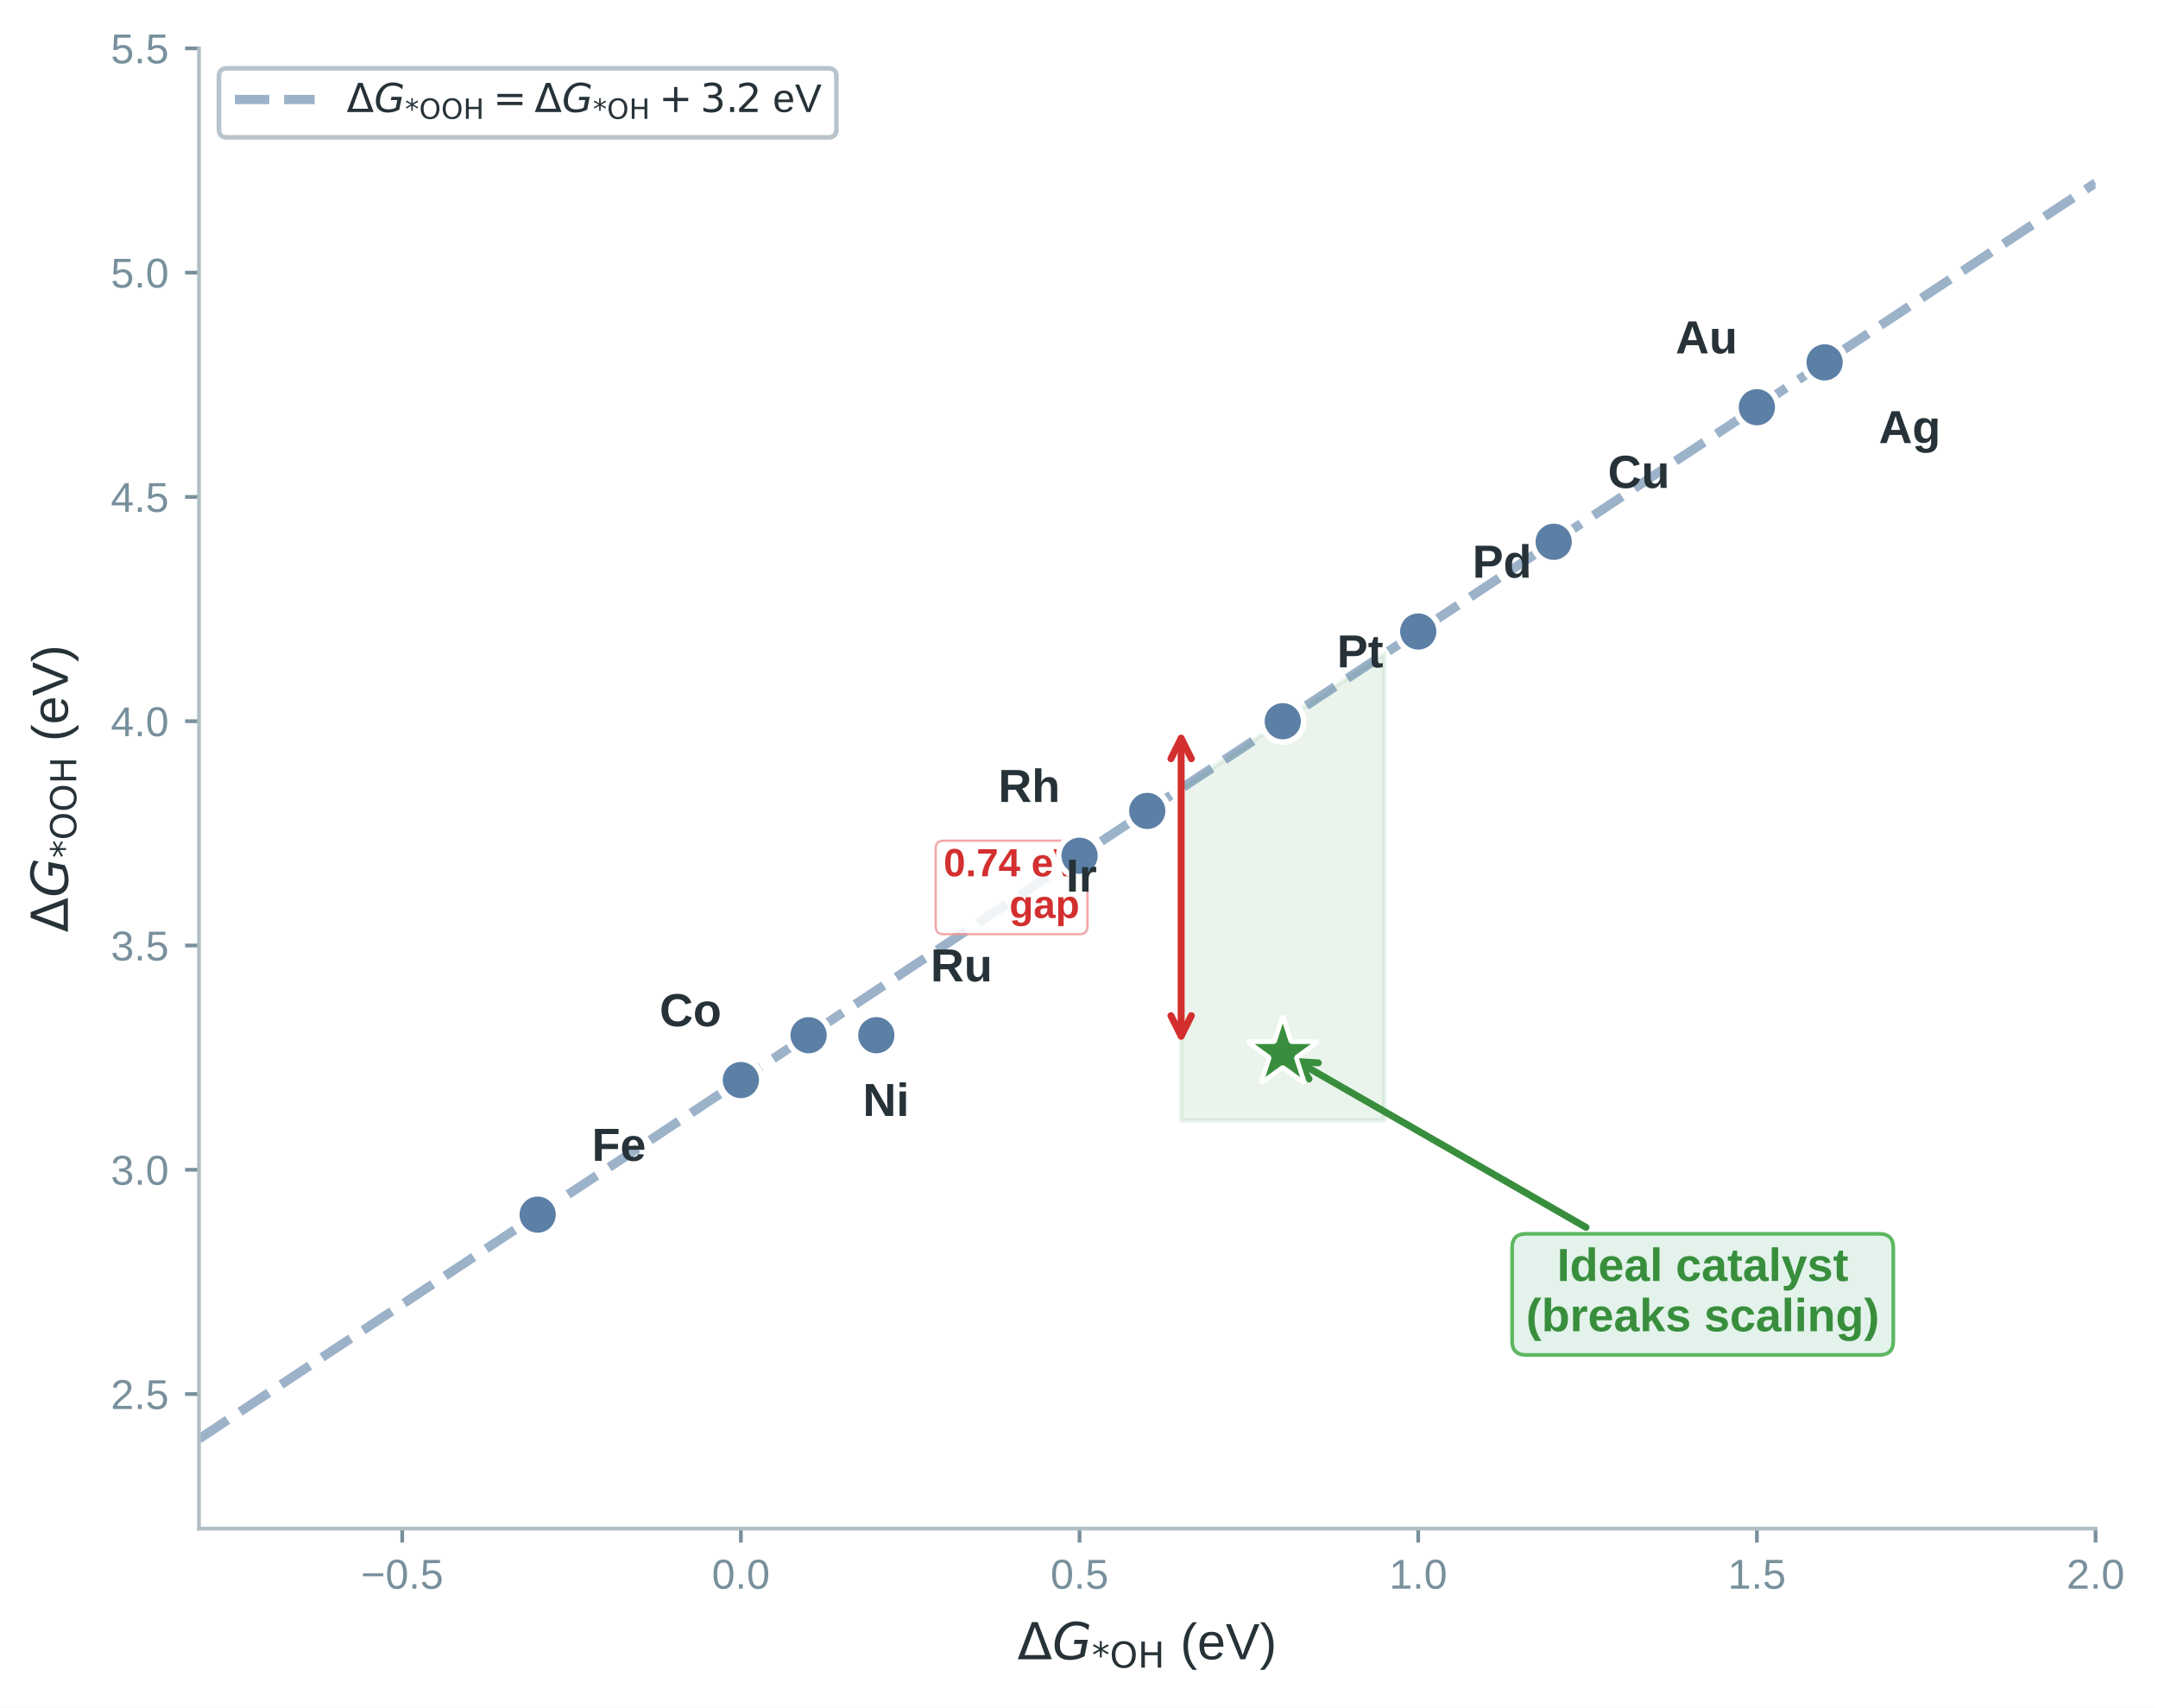
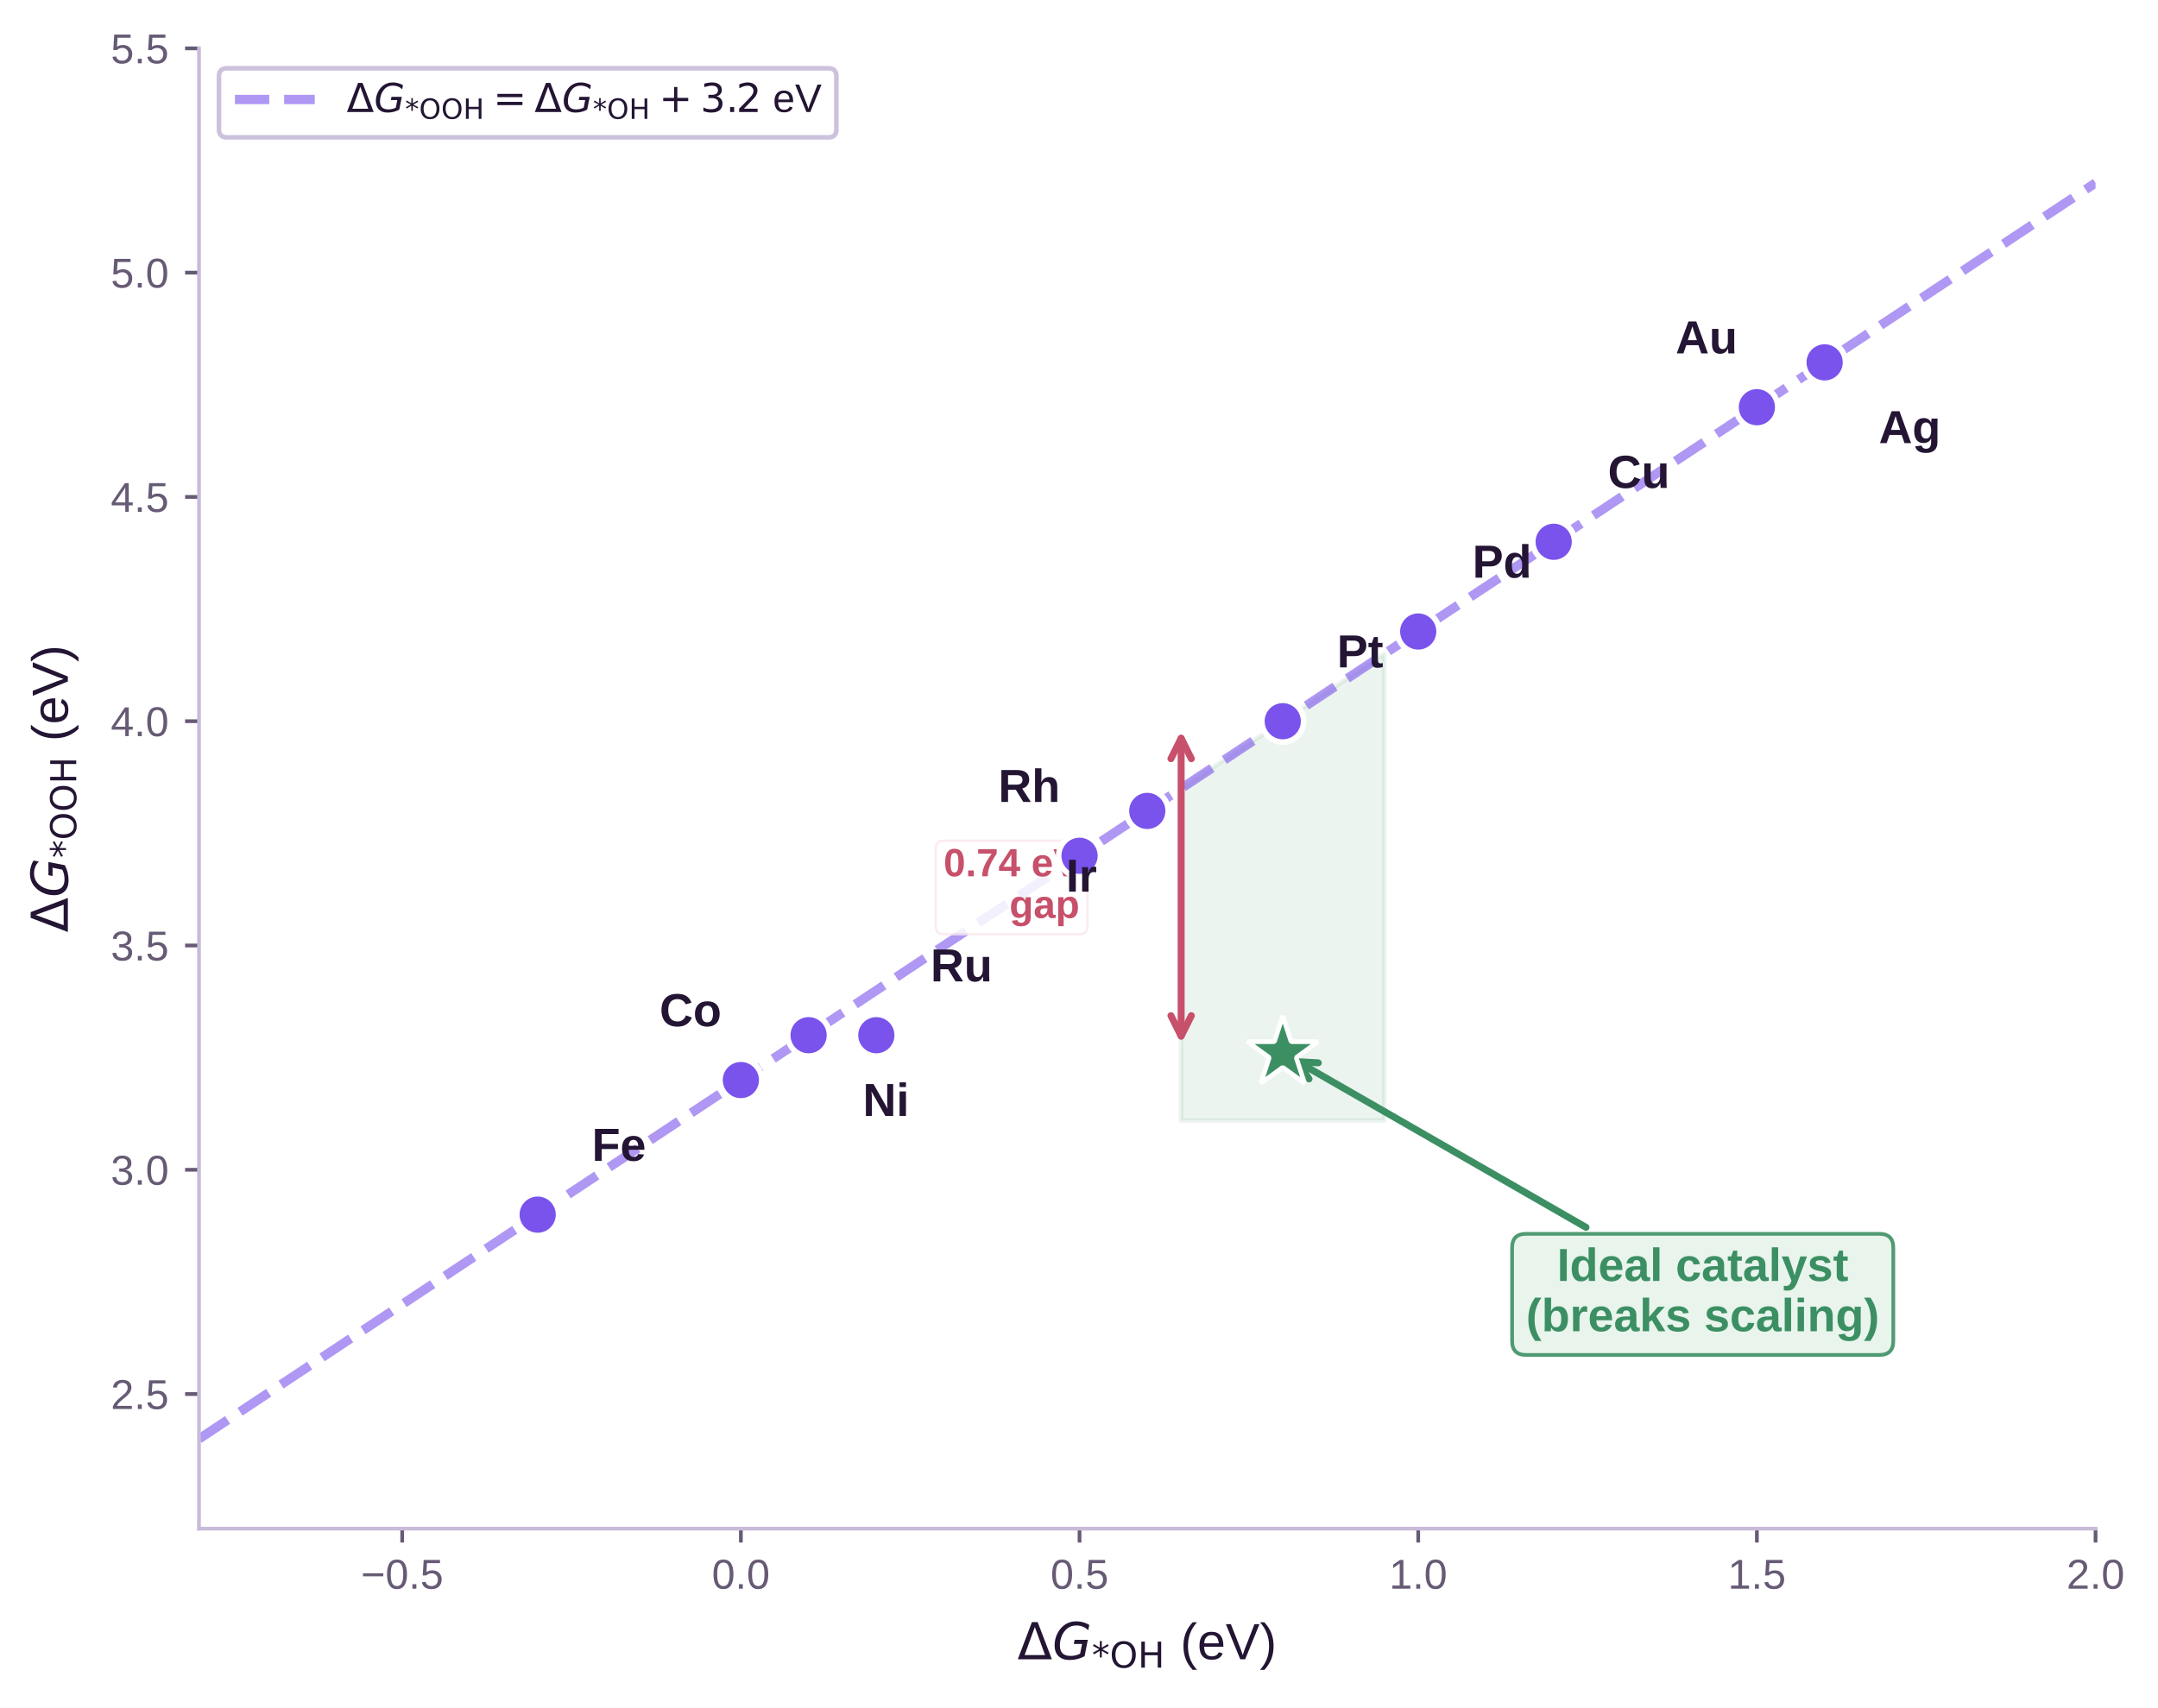
<svg xmlns="http://www.w3.org/2000/svg" xmlns:xlink="http://www.w3.org/1999/xlink" width="464.998pt" height="368.037pt" viewBox="0 0 464.998 368.037" version="1.1">
  <defs>
    <style type="text/css">*{stroke-linejoin: round; stroke-linecap: butt}</style>
  </defs>
  <g id="figure_1">
    <g id="patch_1">
      <path d="M 0 368.037  L 464.998 368.037  L 464.998 0  L 0 0  z " style="fill: #ffffff" />
    </g>
    <g id="axes_1">
      <g id="patch_2">
        <path d="M 42.88 329.436  L 451.543 329.436  L 451.543 10.421  L 42.88 10.421  L 42.88 329.436  z " style="fill: none" />
      </g>
      <g id="FillBetweenPolyCollection_1">
        <defs>
-           <path id="mb919f2fc35" d="M 254.509 -198.108  L 254.509 -126.572  L 298.295 -126.572  L 298.295 -227.11  L 298.295 -227.11  L 254.509 -198.108  z " style="stroke: #388e3c; stroke-opacity: 0.1" />
+           <path id="m69981a70df" d="M 254.509 -198.108  L 254.509 -126.572  L 298.295 -126.572  L 298.295 -227.11  L 298.295 -227.11  L 254.509 -198.108  z " style="stroke: #3c8f63; stroke-opacity: 0.1" />
        </defs>
-         <g clip-path="url(#p3dfe0633a1)">
-           <use xlink:href="#mb919f2fc35" x="0" y="368.037" style="fill: #388e3c; fill-opacity: 0.1; stroke: #388e3c; stroke-opacity: 0.1" />
+         <g clip-path="url(#pb37dd159f0)">
+           <use xlink:href="#m69981a70df" x="0" y="368.037" style="fill: #3c8f63; fill-opacity: 0.1; stroke: #3c8f63; stroke-opacity: 0.1" />
        </g>
      </g>
      <g id="matplotlib.axis_1">
        <g id="xtick_1">
          <g id="line2d_1">
            <defs>
-               <path id="mac51dccd8e" d="M 0 0  L 0 3  " style="stroke: #78909c; stroke-width: 0.8" />
+               <path id="me648499cf6" d="M 0 0  L 0 3  " style="stroke: #665a75; stroke-width: 0.8" />
            </defs>
            <g>
-               <use xlink:href="#mac51dccd8e" x="86.665" y="329.436" style="fill: #78909c; stroke: #78909c; stroke-width: 0.8" />
+               <use xlink:href="#me648499cf6" x="86.665" y="329.436" style="fill: #665a75; stroke: #665a75; stroke-width: 0.8" />
            </g>
          </g>
          <g id="text_1">
-             <text style="font-size: 9px; font-family: 'Arial'; text-anchor: middle; fill: #78909c" x="86.665" y="342.378" transform="rotate(-0 86.66537 342.378)">−0.5</text>
+             <text style="font-size: 9px; font-family: 'Arial'; text-anchor: middle; fill: #665a75" x="86.665" y="342.378" transform="rotate(-0 86.66537 342.378)">−0.5</text>
          </g>
        </g>
        <g id="xtick_2">
          <g id="line2d_2">
            <g>
-               <use xlink:href="#mac51dccd8e" x="159.641" y="329.436" style="fill: #78909c; stroke: #78909c; stroke-width: 0.8" />
+               <use xlink:href="#me648499cf6" x="159.641" y="329.436" style="fill: #665a75; stroke: #665a75; stroke-width: 0.8" />
            </g>
          </g>
          <g id="text_2">
-             <text style="font-size: 9px; font-family: 'Arial'; text-anchor: middle; fill: #78909c" x="159.641" y="342.378" transform="rotate(-0 159.641 342.378)">0.0</text>
+             <text style="font-size: 9px; font-family: 'Arial'; text-anchor: middle; fill: #665a75" x="159.641" y="342.378" transform="rotate(-0 159.641 342.378)">0.0</text>
          </g>
        </g>
        <g id="xtick_3">
          <g id="line2d_3">
            <g>
-               <use xlink:href="#mac51dccd8e" x="232.617" y="329.436" style="fill: #78909c; stroke: #78909c; stroke-width: 0.8" />
+               <use xlink:href="#me648499cf6" x="232.617" y="329.436" style="fill: #665a75; stroke: #665a75; stroke-width: 0.8" />
            </g>
          </g>
          <g id="text_3">
-             <text style="font-size: 9px; font-family: 'Arial'; text-anchor: middle; fill: #78909c" x="232.617" y="342.378" transform="rotate(-0 232.6166 342.378)">0.5</text>
+             <text style="font-size: 9px; font-family: 'Arial'; text-anchor: middle; fill: #665a75" x="232.617" y="342.378" transform="rotate(-0 232.6166 342.378)">0.5</text>
          </g>
        </g>
        <g id="xtick_4">
          <g id="line2d_4">
            <g>
-               <use xlink:href="#mac51dccd8e" x="305.592" y="329.436" style="fill: #78909c; stroke: #78909c; stroke-width: 0.8" />
+               <use xlink:href="#me648499cf6" x="305.592" y="329.436" style="fill: #665a75; stroke: #665a75; stroke-width: 0.8" />
            </g>
          </g>
          <g id="text_4">
-             <text style="font-size: 9px; font-family: 'Arial'; text-anchor: middle; fill: #78909c" x="305.592" y="342.378" transform="rotate(-0 305.5922 342.378)">1.0</text>
+             <text style="font-size: 9px; font-family: 'Arial'; text-anchor: middle; fill: #665a75" x="305.592" y="342.378" transform="rotate(-0 305.5922 342.378)">1.0</text>
          </g>
        </g>
        <g id="xtick_5">
          <g id="line2d_5">
            <g>
-               <use xlink:href="#mac51dccd8e" x="378.568" y="329.436" style="fill: #78909c; stroke: #78909c; stroke-width: 0.8" />
+               <use xlink:href="#me648499cf6" x="378.568" y="329.436" style="fill: #665a75; stroke: #665a75; stroke-width: 0.8" />
            </g>
          </g>
          <g id="text_5">
-             <text style="font-size: 9px; font-family: 'Arial'; text-anchor: middle; fill: #78909c" x="378.568" y="342.378" transform="rotate(-0 378.5678 342.378)">1.5</text>
+             <text style="font-size: 9px; font-family: 'Arial'; text-anchor: middle; fill: #665a75" x="378.568" y="342.378" transform="rotate(-0 378.5678 342.378)">1.5</text>
          </g>
        </g>
        <g id="xtick_6">
          <g id="line2d_6">
            <g>
-               <use xlink:href="#mac51dccd8e" x="451.543" y="329.436" style="fill: #78909c; stroke: #78909c; stroke-width: 0.8" />
+               <use xlink:href="#me648499cf6" x="451.543" y="329.436" style="fill: #665a75; stroke: #665a75; stroke-width: 0.8" />
            </g>
          </g>
          <g id="text_6">
-             <text style="font-size: 9px; font-family: 'Arial'; text-anchor: middle; fill: #78909c" x="451.543" y="342.378" transform="rotate(-0 451.5434 342.378)">2.0</text>
+             <text style="font-size: 9px; font-family: 'Arial'; text-anchor: middle; fill: #665a75" x="451.543" y="342.378" transform="rotate(-0 451.5434 342.378)">2.0</text>
          </g>
        </g>
        <g id="text_7">
-           <g style="fill: #263238" transform="translate(219.2167 358.4168)">
+           <g style="fill: #231533" transform="translate(219.2167 358.4168)">
            <text>
-               <tspan x="0" y="-0.828" style="font-size: 11px; font-family: 'DejaVu Sans'; fill: #263238">Δ</tspan>
-               <tspan x="7.525" y="-0.828" style="font-style: oblique; font-size: 11px; font-family: 'DejaVu Sans'; fill: #263238">G</tspan>
-               <tspan x="16.049" y="0.977" style="font-size: 7.7px; font-family: 'DejaVu Sans'; fill: #263238">*</tspan>
-               <tspan x="19.899" y="0.977" style="font-size: 7.7px; font-family: 'DejaVu Sans'; fill: #263238">O</tspan>
-               <tspan x="25.96" y="0.977" style="font-size: 7.7px; font-family: 'DejaVu Sans'; fill: #263238">H</tspan>
-               <tspan x="32.05" y="-0.828" style="font-size: 11px; font-family: 'Arial'; fill: #263238"> </tspan>
-               <tspan x="35.107" y="-0.828" style="font-size: 11px; font-family: 'Arial'; fill: #263238">(</tspan>
-               <tspan x="38.77" y="-0.828" style="font-size: 11px; font-family: 'Arial'; fill: #263238">e</tspan>
-               <tspan x="44.887" y="-0.828" style="font-size: 11px; font-family: 'Arial'; fill: #263238">V</tspan>
-               <tspan x="52.224" y="-0.828" style="font-size: 11px; font-family: 'Arial'; fill: #263238">)</tspan>
+               <tspan x="0" y="-0.828" style="font-size: 11px; font-family: 'DejaVu Sans'; fill: #231533">Δ</tspan>
+               <tspan x="7.525" y="-0.828" style="font-style: oblique; font-size: 11px; font-family: 'DejaVu Sans'; fill: #231533">G</tspan>
+               <tspan x="16.049" y="0.977" style="font-size: 7.7px; font-family: 'DejaVu Sans'; fill: #231533">*</tspan>
+               <tspan x="19.899" y="0.977" style="font-size: 7.7px; font-family: 'DejaVu Sans'; fill: #231533">O</tspan>
+               <tspan x="25.96" y="0.977" style="font-size: 7.7px; font-family: 'DejaVu Sans'; fill: #231533">H</tspan>
+               <tspan x="32.05" y="-0.828" style="font-size: 11px; font-family: 'Arial'; fill: #231533"> </tspan>
+               <tspan x="35.107" y="-0.828" style="font-size: 11px; font-family: 'Arial'; fill: #231533">(</tspan>
+               <tspan x="38.77" y="-0.828" style="font-size: 11px; font-family: 'Arial'; fill: #231533">e</tspan>
+               <tspan x="44.887" y="-0.828" style="font-size: 11px; font-family: 'Arial'; fill: #231533">V</tspan>
+               <tspan x="52.224" y="-0.828" style="font-size: 11px; font-family: 'Arial'; fill: #231533">)</tspan>
            </text>
          </g>
        </g>
      </g>
      <g id="matplotlib.axis_2">
        <g id="ytick_1">
          <g id="line2d_7">
            <defs>
-               <path id="me63065ae9e" d="M 0 0  L -3 0  " style="stroke: #78909c; stroke-width: 0.8" />
+               <path id="m81bc01e80c" d="M 0 0  L -3 0  " style="stroke: #665a75; stroke-width: 0.8" />
            </defs>
            <g>
-               <use xlink:href="#me63065ae9e" x="42.88" y="300.435" style="fill: #78909c; stroke: #78909c; stroke-width: 0.8" />
+               <use xlink:href="#m81bc01e80c" x="42.88" y="300.435" style="fill: #665a75; stroke: #665a75; stroke-width: 0.8" />
            </g>
          </g>
          <g id="text_8">
-             <text style="font-size: 9px; font-family: 'Arial'; text-anchor: end; fill: #78909c" x="36.38" y="303.656" transform="rotate(-0 36.38 303.6557)">2.5</text>
+             <text style="font-size: 9px; font-family: 'Arial'; text-anchor: end; fill: #665a75" x="36.38" y="303.656" transform="rotate(-0 36.38 303.6557)">2.5</text>
          </g>
        </g>
        <g id="ytick_2">
          <g id="line2d_8">
            <g>
-               <use xlink:href="#me63065ae9e" x="42.88" y="252.099" style="fill: #78909c; stroke: #78909c; stroke-width: 0.8" />
+               <use xlink:href="#m81bc01e80c" x="42.88" y="252.099" style="fill: #665a75; stroke: #665a75; stroke-width: 0.8" />
            </g>
          </g>
          <g id="text_9">
-             <text style="font-size: 9px; font-family: 'Arial'; text-anchor: end; fill: #78909c" x="36.38" y="255.32" transform="rotate(-0 36.38 255.3201)">3.0</text>
+             <text style="font-size: 9px; font-family: 'Arial'; text-anchor: end; fill: #665a75" x="36.38" y="255.32" transform="rotate(-0 36.38 255.3201)">3.0</text>
          </g>
        </g>
        <g id="ytick_3">
          <g id="line2d_9">
            <g>
-               <use xlink:href="#me63065ae9e" x="42.88" y="203.763" style="fill: #78909c; stroke: #78909c; stroke-width: 0.8" />
+               <use xlink:href="#m81bc01e80c" x="42.88" y="203.763" style="fill: #665a75; stroke: #665a75; stroke-width: 0.8" />
            </g>
          </g>
          <g id="text_10">
-             <text style="font-size: 9px; font-family: 'Arial'; text-anchor: end; fill: #78909c" x="36.38" y="206.984" transform="rotate(-0 36.38 206.9845)">3.5</text>
+             <text style="font-size: 9px; font-family: 'Arial'; text-anchor: end; fill: #665a75" x="36.38" y="206.984" transform="rotate(-0 36.38 206.9845)">3.5</text>
          </g>
        </g>
        <g id="ytick_4">
          <g id="line2d_10">
            <g>
-               <use xlink:href="#me63065ae9e" x="42.88" y="155.428" style="fill: #78909c; stroke: #78909c; stroke-width: 0.8" />
+               <use xlink:href="#m81bc01e80c" x="42.88" y="155.428" style="fill: #665a75; stroke: #665a75; stroke-width: 0.8" />
            </g>
          </g>
          <g id="text_11">
-             <text style="font-size: 9px; font-family: 'Arial'; text-anchor: end; fill: #78909c" x="36.38" y="158.649" transform="rotate(-0 36.38 158.6488)">4.0</text>
+             <text style="font-size: 9px; font-family: 'Arial'; text-anchor: end; fill: #665a75" x="36.38" y="158.649" transform="rotate(-0 36.38 158.6488)">4.0</text>
          </g>
        </g>
        <g id="ytick_5">
          <g id="line2d_11">
            <g>
-               <use xlink:href="#me63065ae9e" x="42.88" y="107.092" style="fill: #78909c; stroke: #78909c; stroke-width: 0.8" />
+               <use xlink:href="#m81bc01e80c" x="42.88" y="107.092" style="fill: #665a75; stroke: #665a75; stroke-width: 0.8" />
            </g>
          </g>
          <g id="text_12">
-             <text style="font-size: 9px; font-family: 'Arial'; text-anchor: end; fill: #78909c" x="36.38" y="110.313" transform="rotate(-0 36.38 110.3132)">4.5</text>
+             <text style="font-size: 9px; font-family: 'Arial'; text-anchor: end; fill: #665a75" x="36.38" y="110.313" transform="rotate(-0 36.38 110.3132)">4.5</text>
          </g>
        </g>
        <g id="ytick_6">
          <g id="line2d_12">
            <g>
-               <use xlink:href="#me63065ae9e" x="42.88" y="58.757" style="fill: #78909c; stroke: #78909c; stroke-width: 0.8" />
+               <use xlink:href="#m81bc01e80c" x="42.88" y="58.757" style="fill: #665a75; stroke: #665a75; stroke-width: 0.8" />
            </g>
          </g>
          <g id="text_13">
-             <text style="font-size: 9px; font-family: 'Arial'; text-anchor: end; fill: #78909c" x="36.38" y="61.978" transform="rotate(-0 36.38 61.97764)">5.0</text>
+             <text style="font-size: 9px; font-family: 'Arial'; text-anchor: end; fill: #665a75" x="36.38" y="61.978" transform="rotate(-0 36.38 61.97764)">5.0</text>
          </g>
        </g>
        <g id="ytick_7">
          <g id="line2d_13">
            <g>
-               <use xlink:href="#me63065ae9e" x="42.88" y="10.421" style="fill: #78909c; stroke: #78909c; stroke-width: 0.8" />
+               <use xlink:href="#m81bc01e80c" x="42.88" y="10.421" style="fill: #665a75; stroke: #665a75; stroke-width: 0.8" />
            </g>
          </g>
          <g id="text_14">
-             <text style="font-size: 9px; font-family: 'Arial'; text-anchor: end; fill: #78909c" x="36.38" y="13.642" transform="rotate(-0 36.38 13.64203)">5.5</text>
+             <text style="font-size: 9px; font-family: 'Arial'; text-anchor: end; fill: #665a75" x="36.38" y="13.642" transform="rotate(-0 36.38 13.64203)">5.5</text>
          </g>
        </g>
        <g id="text_15">
-           <g style="fill: #263238" transform="translate(15.45 200.9485) rotate(-90)">
+           <g style="fill: #231533" transform="translate(15.45 200.9485) rotate(-90)">
            <text>
-               <tspan x="0" y="-0.828" style="font-size: 11px; font-family: 'DejaVu Sans'; fill: #263238">Δ</tspan>
-               <tspan x="7.525" y="-0.828" style="font-style: oblique; font-size: 11px; font-family: 'DejaVu Sans'; fill: #263238">G</tspan>
-               <tspan x="16.049" y="0.977" style="font-size: 7.7px; font-family: 'DejaVu Sans'; fill: #263238">*</tspan>
-               <tspan x="19.899" y="0.977" style="font-size: 7.7px; font-family: 'DejaVu Sans'; fill: #263238">O</tspan>
-               <tspan x="25.96" y="0.977" style="font-size: 7.7px; font-family: 'DejaVu Sans'; fill: #263238">O</tspan>
-               <tspan x="32.02" y="0.977" style="font-size: 7.7px; font-family: 'DejaVu Sans'; fill: #263238">H</tspan>
-               <tspan x="38.111" y="-0.828" style="font-size: 11px; font-family: 'Arial'; fill: #263238"> </tspan>
-               <tspan x="41.167" y="-0.828" style="font-size: 11px; font-family: 'Arial'; fill: #263238">(</tspan>
-               <tspan x="44.83" y="-0.828" style="font-size: 11px; font-family: 'Arial'; fill: #263238">e</tspan>
-               <tspan x="50.948" y="-0.828" style="font-size: 11px; font-family: 'Arial'; fill: #263238">V</tspan>
-               <tspan x="58.285" y="-0.828" style="font-size: 11px; font-family: 'Arial'; fill: #263238">)</tspan>
+               <tspan x="0" y="-0.828" style="font-size: 11px; font-family: 'DejaVu Sans'; fill: #231533">Δ</tspan>
+               <tspan x="7.525" y="-0.828" style="font-style: oblique; font-size: 11px; font-family: 'DejaVu Sans'; fill: #231533">G</tspan>
+               <tspan x="16.049" y="0.977" style="font-size: 7.7px; font-family: 'DejaVu Sans'; fill: #231533">*</tspan>
+               <tspan x="19.899" y="0.977" style="font-size: 7.7px; font-family: 'DejaVu Sans'; fill: #231533">O</tspan>
+               <tspan x="25.96" y="0.977" style="font-size: 7.7px; font-family: 'DejaVu Sans'; fill: #231533">O</tspan>
+               <tspan x="32.02" y="0.977" style="font-size: 7.7px; font-family: 'DejaVu Sans'; fill: #231533">H</tspan>
+               <tspan x="38.111" y="-0.828" style="font-size: 11px; font-family: 'Arial'; fill: #231533"> </tspan>
+               <tspan x="41.167" y="-0.828" style="font-size: 11px; font-family: 'Arial'; fill: #231533">(</tspan>
+               <tspan x="44.83" y="-0.828" style="font-size: 11px; font-family: 'Arial'; fill: #231533">e</tspan>
+               <tspan x="50.948" y="-0.828" style="font-size: 11px; font-family: 'Arial'; fill: #231533">V</tspan>
+               <tspan x="58.285" y="-0.828" style="font-size: 11px; font-family: 'Arial'; fill: #231533">)</tspan>
            </text>
          </g>
        </g>
      </g>
      <g id="line2d_14">
-         <path d="M 42.88 310.102  L 47.008 307.368  L 51.136 304.634  L 55.264 301.899  L 59.392 299.165  L 63.52 296.431  L 67.647 293.697  L 71.775 290.963  L 75.903 288.229  L 80.031 285.495  L 84.159 282.76  L 88.287 280.026  L 92.415 277.292  L 96.543 274.558  L 100.671 271.824  L 104.799 269.09  L 108.927 266.356  L 113.055 263.621  L 117.182 260.887  L 121.31 258.153  L 125.438 255.419  L 129.566 252.685  L 133.694 249.951  L 137.822 247.217  L 141.95 244.483  L 146.078 241.748  L 150.206 239.014  L 154.334 236.28  L 158.462 233.546  L 162.589 230.812  L 166.717 228.078  L 170.845 225.344  L 174.973 222.609  L 179.101 219.875  L 183.229 217.141  L 187.357 214.407  L 191.485 211.673  L 195.613 208.939  L 199.741 206.205  L 203.869 203.47  L 207.997 200.736  L 212.124 198.002  L 216.252 195.268  L 220.38 192.534  L 224.508 189.8  L 228.636 187.066  L 232.764 184.332  L 236.892 181.597  L 241.02 178.863  L 245.148 176.129  L 249.276 173.395  L 253.404 170.661  L 257.532 167.927  L 261.659 165.193  L 265.787 162.458  L 269.915 159.724  L 274.043 156.99  L 278.171 154.256  L 282.299 151.522  L 286.427 148.788  L 290.555 146.054  L 294.683 143.32  L 298.811 140.585  L 302.939 137.851  L 307.066 135.117  L 311.194 132.383  L 315.322 129.649  L 319.45 126.915  L 323.578 124.181  L 327.706 121.446  L 331.834 118.712  L 335.962 115.978  L 340.09 113.244  L 344.218 110.51  L 348.346 107.776  L 352.474 105.042  L 356.601 102.307  L 360.729 99.573  L 364.857 96.839  L 368.985 94.105  L 373.113 91.371  L 377.241 88.637  L 381.369 85.903  L 385.497 83.169  L 389.625 80.434  L 393.753 77.7  L 397.881 74.966  L 402.008 72.232  L 406.136 69.498  L 410.264 66.764  L 414.392 64.03  L 418.52 61.295  L 422.648 58.561  L 426.776 55.827  L 430.904 53.093  L 435.032 50.359  L 439.16 47.625  L 443.288 44.891  L 447.416 42.157  L 451.543 39.422  " clip-path="url(#p3dfe0633a1)" style="fill: none; stroke-dasharray: 7.4,3.2; stroke-dashoffset: 0; stroke: #5b7fa5; stroke-opacity: 0.6; stroke-width: 2" />
+         <path d="M 42.88 310.102  L 47.008 307.368  L 51.136 304.634  L 55.264 301.899  L 59.392 299.165  L 63.52 296.431  L 67.647 293.697  L 71.775 290.963  L 75.903 288.229  L 80.031 285.495  L 84.159 282.76  L 88.287 280.026  L 92.415 277.292  L 96.543 274.558  L 100.671 271.824  L 104.799 269.09  L 108.927 266.356  L 113.055 263.621  L 117.182 260.887  L 121.31 258.153  L 125.438 255.419  L 129.566 252.685  L 133.694 249.951  L 137.822 247.217  L 141.95 244.483  L 146.078 241.748  L 150.206 239.014  L 154.334 236.28  L 158.462 233.546  L 162.589 230.812  L 166.717 228.078  L 170.845 225.344  L 174.973 222.609  L 179.101 219.875  L 183.229 217.141  L 187.357 214.407  L 191.485 211.673  L 195.613 208.939  L 199.741 206.205  L 203.869 203.47  L 207.997 200.736  L 212.124 198.002  L 216.252 195.268  L 220.38 192.534  L 224.508 189.8  L 228.636 187.066  L 232.764 184.332  L 236.892 181.597  L 241.02 178.863  L 245.148 176.129  L 249.276 173.395  L 253.404 170.661  L 257.532 167.927  L 261.659 165.193  L 265.787 162.458  L 269.915 159.724  L 274.043 156.99  L 278.171 154.256  L 282.299 151.522  L 286.427 148.788  L 290.555 146.054  L 294.683 143.32  L 298.811 140.585  L 302.939 137.851  L 307.066 135.117  L 311.194 132.383  L 315.322 129.649  L 319.45 126.915  L 323.578 124.181  L 327.706 121.446  L 331.834 118.712  L 335.962 115.978  L 340.09 113.244  L 344.218 110.51  L 348.346 107.776  L 352.474 105.042  L 356.601 102.307  L 360.729 99.573  L 364.857 96.839  L 368.985 94.105  L 373.113 91.371  L 377.241 88.637  L 381.369 85.903  L 385.497 83.169  L 389.625 80.434  L 393.753 77.7  L 397.881 74.966  L 402.008 72.232  L 406.136 69.498  L 410.264 66.764  L 414.392 64.03  L 418.52 61.295  L 422.648 58.561  L 426.776 55.827  L 430.904 53.093  L 435.032 50.359  L 439.16 47.625  L 443.288 44.891  L 447.416 42.157  L 451.543 39.422  " clip-path="url(#pb37dd159f0)" style="fill: none; stroke-dasharray: 7.4,3.2; stroke-dashoffset: 0; stroke: #7a53ec; stroke-opacity: 0.6; stroke-width: 2" />
      </g>
      <g id="patch_3">
-         <path d="M 42.88 329.436  L 42.88 10.421  " style="fill: none; stroke: #b0bec5; stroke-width: 0.8; stroke-linejoin: miter; stroke-linecap: square" />
+         <path d="M 42.88 329.436  L 42.88 10.421  " style="fill: none; stroke: #c8bbd8; stroke-width: 0.8; stroke-linejoin: miter; stroke-linecap: square" />
      </g>
      <g id="patch_4">
-         <path d="M 42.88 329.436  L 451.543 329.436  " style="fill: none; stroke: #b0bec5; stroke-width: 0.8; stroke-linejoin: miter; stroke-linecap: square" />
+         <path d="M 42.88 329.436  L 451.543 329.436  " style="fill: none; stroke: #c8bbd8; stroke-width: 0.8; stroke-linejoin: miter; stroke-linecap: square" />
      </g>
      <g id="patch_5">
-         <path d="M 341.745 264.506  Q 309.941 246.234 279.591 228.797  " style="fill: none; stroke: #388e3c; stroke-width: 1.5; stroke-linecap: round" />
-         <path d="M 282.063 232.524  L 279.591 228.797  L 284.056 229.055  " style="fill: none; stroke: #388e3c; stroke-width: 1.5; stroke-linecap: round" />
+         <path d="M 341.745 264.506  Q 309.941 246.234 279.591 228.797  " style="fill: none; stroke: #3c8f63; stroke-width: 1.5; stroke-linecap: round" />
+         <path d="M 282.063 232.524  L 279.591 228.797  L 284.056 229.055  " style="fill: none; stroke: #3c8f63; stroke-width: 1.5; stroke-linecap: round" />
      </g>
      <g id="text_16">
        <g id="patch_6">
-           <path d="M 328.824 292.005  L 404.96 292.005  Q 407.96 292.005 407.96 289.005  L 407.96 268.903  Q 407.96 265.903 404.96 265.903  L 328.824 265.903  Q 325.824 265.903 325.824 268.903  L 325.824 289.005  Q 325.824 292.005 328.824 292.005  z " style="fill: #e0f2e9; opacity: 0.9; stroke: #4caf50; stroke-width: 0.8; stroke-linejoin: miter" />
-         </g>
-         <text style="font-weight: 700; font-size: 10px; font-family: 'Arial'; fill: #388e3c" transform="translate(335.4886 276.0604)">Ideal catalyst</text>
-         <text style="font-weight: 700; font-size: 10px; font-family: 'Arial'; fill: #388e3c" transform="translate(328.8238 286.9007)">(breaks scaling)</text>
+           <path d="M 328.824 292.005  L 404.96 292.005  Q 407.96 292.005 407.96 289.005  L 407.96 268.903  Q 407.96 265.903 404.96 265.903  L 328.824 265.903  Q 325.824 265.903 325.824 268.903  L 325.824 289.005  Q 325.824 292.005 328.824 292.005  z " style="fill: #e5f3ea; opacity: 0.9; stroke: #3c8f63; stroke-width: 0.8; stroke-linejoin: miter" />
+         </g>
+         <text style="font-weight: 700; font-size: 10px; font-family: 'Arial'; fill: #3c8f63" transform="translate(335.4886 276.0604)">Ideal catalyst</text>
+         <text style="font-weight: 700; font-size: 10px; font-family: 'Arial'; fill: #3c8f63" transform="translate(328.8238 286.9007)">(breaks scaling)</text>
      </g>
      <g id="patch_7">
-         <path d="M 254.509 159.109  Q 254.509 191.199 254.509 223.289  " style="fill: none; stroke: #d32f2f; stroke-width: 1.5; stroke-linecap: round" />
-         <path d="M 252.309 163.509  L 254.509 159.109  L 256.709 163.509  " style="fill: none; stroke: #d32f2f; stroke-width: 1.5; stroke-linecap: round" />
-         <path d="M 256.709 218.889  L 254.509 223.289  L 252.309 218.889  " style="fill: none; stroke: #d32f2f; stroke-width: 1.5; stroke-linecap: round" />
+         <path d="M 254.509 159.109  Q 254.509 191.199 254.509 223.289  " style="fill: none; stroke: #c7506b; stroke-width: 1.5; stroke-linecap: round" />
+         <path d="M 252.309 163.509  L 254.509 159.109  L 256.709 163.509  " style="fill: none; stroke: #c7506b; stroke-width: 1.5; stroke-linecap: round" />
+         <path d="M 256.709 218.889  L 254.509 223.289  L 252.309 218.889  " style="fill: none; stroke: #c7506b; stroke-width: 1.5; stroke-linecap: round" />
      </g>
      <g id="text_17">
        <g id="patch_8">
-           <path d="M 203.317 201.322  L 232.617 201.322  Q 234.317 201.322 234.317 199.622  L 234.317 182.882  Q 234.317 181.182 232.617 181.182  L 203.317 181.182  Q 201.617 181.182 201.617 182.882  L 201.617 199.622  Q 201.617 201.322 203.317 201.322  z " style="fill: #ffffff; opacity: 0.85; stroke: #ef9a9a; stroke-width: 0.5; stroke-linejoin: miter" />
-         </g>
-         <text style="font-weight: 700; font-size: 8.5px; font-family: 'Arial'; fill: #d32f2f" transform="translate(203.3168 188.8546)">0.74 eV</text>
-         <text style="font-weight: 700; font-size: 8.5px; font-family: 'Arial'; fill: #d32f2f" transform="translate(217.5065 197.833)">gap</text>
+           <path d="M 203.317 201.322  L 232.617 201.322  Q 234.317 201.322 234.317 199.622  L 234.317 182.882  Q 234.317 181.182 232.617 181.182  L 203.317 181.182  Q 201.617 181.182 201.617 182.882  L 201.617 199.622  Q 201.617 201.322 203.317 201.322  z " style="fill: #ffffff; opacity: 0.85; stroke: #fce8ee; stroke-width: 0.5; stroke-linejoin: miter" />
+         </g>
+         <text style="font-weight: 700; font-size: 8.5px; font-family: 'Arial'; fill: #c7506b" transform="translate(203.3168 188.8546)">0.74 eV</text>
+         <text style="font-weight: 700; font-size: 8.5px; font-family: 'Arial'; fill: #c7506b" transform="translate(217.5065 197.833)">gap</text>
      </g>
      <g id="line2d_15">
        <defs>
-           <path id="m1b71afa136" d="M 0 4.5  C 1.193 4.5 2.338 4.026 3.182 3.182  C 4.026 2.338 4.5 1.193 4.5 0  C 4.5 -1.193 4.026 -2.338 3.182 -3.182  C 2.338 -4.026 1.193 -4.5 0 -4.5  C -1.193 -4.5 -2.338 -4.026 -3.182 -3.182  C -4.026 -2.338 -4.5 -1.193 -4.5 0  C -4.5 1.193 -4.026 2.338 -3.182 3.182  C -2.338 4.026 -1.193 4.5 0 4.5  z " style="stroke: #ffffff; stroke-width: 1.2" />
+           <path id="m5d5594b134" d="M 0 4.5  C 1.193 4.5 2.338 4.026 3.182 3.182  C 4.026 2.338 4.5 1.193 4.5 0  C 4.5 -1.193 4.026 -2.338 3.182 -3.182  C 2.338 -4.026 1.193 -4.5 0 -4.5  C -1.193 -4.5 -2.338 -4.026 -3.182 -3.182  C -4.026 -2.338 -4.5 -1.193 -4.5 0  C -4.5 1.193 -4.026 2.338 -3.182 3.182  C -2.338 4.026 -1.193 4.5 0 4.5  z " style="stroke: #ffffff; stroke-width: 1.2" />
        </defs>
-         <g clip-path="url(#p3dfe0633a1)">
-           <use xlink:href="#m1b71afa136" x="276.402" y="155.428" style="fill: #5b7fa5; stroke: #ffffff; stroke-width: 1.2" />
+         <g clip-path="url(#pb37dd159f0)">
+           <use xlink:href="#m5d5594b134" x="276.402" y="155.428" style="fill: #7a53ec; stroke: #ffffff; stroke-width: 1.2" />
        </g>
      </g>
      <g id="line2d_16">
-         <g clip-path="url(#p3dfe0633a1)">
-           <use xlink:href="#m1b71afa136" x="305.592" y="136.094" style="fill: #5b7fa5; stroke: #ffffff; stroke-width: 1.2" />
+         <g clip-path="url(#pb37dd159f0)">
+           <use xlink:href="#m5d5594b134" x="305.592" y="136.094" style="fill: #7a53ec; stroke: #ffffff; stroke-width: 1.2" />
        </g>
      </g>
      <g id="line2d_17">
-         <g clip-path="url(#p3dfe0633a1)">
-           <use xlink:href="#m1b71afa136" x="247.212" y="174.762" style="fill: #5b7fa5; stroke: #ffffff; stroke-width: 1.2" />
+         <g clip-path="url(#pb37dd159f0)">
+           <use xlink:href="#m5d5594b134" x="247.212" y="174.762" style="fill: #7a53ec; stroke: #ffffff; stroke-width: 1.2" />
        </g>
      </g>
      <g id="line2d_18">
-         <g clip-path="url(#p3dfe0633a1)">
-           <use xlink:href="#m1b71afa136" x="232.617" y="184.429" style="fill: #5b7fa5; stroke: #ffffff; stroke-width: 1.2" />
+         <g clip-path="url(#pb37dd159f0)">
+           <use xlink:href="#m5d5594b134" x="232.617" y="184.429" style="fill: #7a53ec; stroke: #ffffff; stroke-width: 1.2" />
        </g>
      </g>
      <g id="line2d_19">
-         <g clip-path="url(#p3dfe0633a1)">
-           <use xlink:href="#m1b71afa136" x="188.831" y="223.098" style="fill: #5b7fa5; stroke: #ffffff; stroke-width: 1.2" />
+         <g clip-path="url(#pb37dd159f0)">
+           <use xlink:href="#m5d5594b134" x="188.831" y="223.098" style="fill: #7a53ec; stroke: #ffffff; stroke-width: 1.2" />
        </g>
      </g>
      <g id="line2d_20">
-         <g clip-path="url(#p3dfe0633a1)">
-           <use xlink:href="#m1b71afa136" x="174.236" y="223.098" style="fill: #5b7fa5; stroke: #ffffff; stroke-width: 1.2" />
+         <g clip-path="url(#pb37dd159f0)">
+           <use xlink:href="#m5d5594b134" x="174.236" y="223.098" style="fill: #7a53ec; stroke: #ffffff; stroke-width: 1.2" />
        </g>
      </g>
      <g id="line2d_21">
-         <g clip-path="url(#p3dfe0633a1)">
-           <use xlink:href="#m1b71afa136" x="159.641" y="232.765" style="fill: #5b7fa5; stroke: #ffffff; stroke-width: 1.2" />
+         <g clip-path="url(#pb37dd159f0)">
+           <use xlink:href="#m5d5594b134" x="159.641" y="232.765" style="fill: #7a53ec; stroke: #ffffff; stroke-width: 1.2" />
        </g>
      </g>
      <g id="line2d_22">
-         <g clip-path="url(#p3dfe0633a1)">
-           <use xlink:href="#m1b71afa136" x="115.856" y="261.766" style="fill: #5b7fa5; stroke: #ffffff; stroke-width: 1.2" />
+         <g clip-path="url(#pb37dd159f0)">
+           <use xlink:href="#m5d5594b134" x="115.856" y="261.766" style="fill: #7a53ec; stroke: #ffffff; stroke-width: 1.2" />
        </g>
      </g>
      <g id="line2d_23">
-         <g clip-path="url(#p3dfe0633a1)">
-           <use xlink:href="#m1b71afa136" x="334.782" y="116.759" style="fill: #5b7fa5; stroke: #ffffff; stroke-width: 1.2" />
+         <g clip-path="url(#pb37dd159f0)">
+           <use xlink:href="#m5d5594b134" x="334.782" y="116.759" style="fill: #7a53ec; stroke: #ffffff; stroke-width: 1.2" />
        </g>
      </g>
      <g id="line2d_24">
-         <g clip-path="url(#p3dfe0633a1)">
-           <use xlink:href="#m1b71afa136" x="393.163" y="78.091" style="fill: #5b7fa5; stroke: #ffffff; stroke-width: 1.2" />
+         <g clip-path="url(#pb37dd159f0)">
+           <use xlink:href="#m5d5594b134" x="393.163" y="78.091" style="fill: #7a53ec; stroke: #ffffff; stroke-width: 1.2" />
        </g>
      </g>
      <g id="line2d_25">
-         <g clip-path="url(#p3dfe0633a1)">
-           <use xlink:href="#m1b71afa136" x="378.568" y="87.758" style="fill: #5b7fa5; stroke: #ffffff; stroke-width: 1.2" />
+         <g clip-path="url(#pb37dd159f0)">
+           <use xlink:href="#m5d5594b134" x="378.568" y="87.758" style="fill: #7a53ec; stroke: #ffffff; stroke-width: 1.2" />
        </g>
      </g>
      <g id="legend_1">
        <g id="patch_9">
-           <path d="M 48.9 29.599  L 178.502 29.599  Q 180.222 29.599 180.222 27.879  L 180.222 16.441  Q 180.222 14.721 178.502 14.721  L 48.9 14.721  Q 47.18 14.721 47.18 16.441  L 47.18 27.879  Q 47.18 29.599 48.9 29.599  z " style="fill: #ffffff; opacity: 0.9; stroke: #b0bec5; stroke-linejoin: miter" />
+           <path d="M 48.9 29.599  L 178.502 29.599  Q 180.222 29.599 180.222 27.879  L 180.222 16.441  Q 180.222 14.721 178.502 14.721  L 48.9 14.721  Q 47.18 14.721 47.18 16.441  L 47.18 27.879  Q 47.18 29.599 48.9 29.599  z " style="fill: #ffffff; opacity: 0.9; stroke: #c8bbd8; stroke-linejoin: miter" />
        </g>
        <g id="line2d_26">
-           <path d="M 50.62 21.44  L 59.22 21.44  L 67.82 21.44  " style="fill: none; stroke-dasharray: 7.4,3.2; stroke-dashoffset: 0; stroke: #5b7fa5; stroke-opacity: 0.6; stroke-width: 2" />
+           <path d="M 50.62 21.44  L 59.22 21.44  L 67.82 21.44  " style="fill: none; stroke-dasharray: 7.4,3.2; stroke-dashoffset: 0; stroke: #7a53ec; stroke-opacity: 0.6; stroke-width: 2" />
        </g>
        <g id="text_18">
-           <g style="fill: #263238" transform="translate(74.7 24.44977)">
+           <g style="fill: #231533" transform="translate(74.7 24.44977)">
            <text>
-               <tspan x="0" y="-0.312" style="font-size: 8.6px; font-family: 'DejaVu Sans'; fill: #263238">Δ</tspan>
-               <tspan x="31.573" y="-0.312" style="font-size: 8.6px; font-family: 'DejaVu Sans'; fill: #263238">=</tspan>
-               <tspan x="40.48" y="-0.312" style="font-size: 8.6px; font-family: 'DejaVu Sans'; fill: #263238">Δ</tspan>
-               <tspan x="67.301" y="-0.312" style="font-size: 8.6px; font-family: 'DejaVu Sans'; fill: #263238">+</tspan>
-               <tspan x="76.209" y="-0.312" style="font-size: 8.6px; font-family: 'DejaVu Sans'; fill: #263238">3</tspan>
-               <tspan x="81.696" y="-0.312" style="font-size: 8.6px; font-family: 'DejaVu Sans'; fill: #263238">.</tspan>
-               <tspan x="83.938" y="-0.312" style="font-size: 8.6px; font-family: 'DejaVu Sans'; fill: #263238">2</tspan>
-               <tspan x="5.9" y="-0.312" style="font-style: oblique; font-size: 8.6px; font-family: 'DejaVu Sans'; fill: #263238">G</tspan>
-               <tspan x="46.381" y="-0.312" style="font-style: oblique; font-size: 8.6px; font-family: 'DejaVu Sans'; fill: #263238">G</tspan>
-               <tspan x="12.584" y="1.164" style="font-size: 6.02px; font-family: 'DejaVu Sans'; fill: #263238">*</tspan>
-               <tspan x="15.602" y="1.164" style="font-size: 6.02px; font-family: 'DejaVu Sans'; fill: #263238">O</tspan>
-               <tspan x="20.355" y="1.164" style="font-size: 6.02px; font-family: 'DejaVu Sans'; fill: #263238">O</tspan>
-               <tspan x="25.107" y="1.164" style="font-size: 6.02px; font-family: 'DejaVu Sans'; fill: #263238">H</tspan>
-               <tspan x="53.064" y="1.164" style="font-size: 6.02px; font-family: 'DejaVu Sans'; fill: #263238">*</tspan>
-               <tspan x="56.083" y="1.164" style="font-size: 6.02px; font-family: 'DejaVu Sans'; fill: #263238">O</tspan>
-               <tspan x="60.835" y="1.164" style="font-size: 6.02px; font-family: 'DejaVu Sans'; fill: #263238">H</tspan>
-               <tspan x="89.425" y="-0.312" style="font-size: 8.6px; font-family: 'Arial'; fill: #263238"> </tspan>
-               <tspan x="91.821" y="-0.312" style="font-size: 8.6px; font-family: 'Arial'; fill: #263238">e</tspan>
-               <tspan x="96.618" y="-0.312" style="font-size: 8.6px; font-family: 'Arial'; fill: #263238">V</tspan>
+               <tspan x="0" y="-0.312" style="font-size: 8.6px; font-family: 'DejaVu Sans'; fill: #231533">Δ</tspan>
+               <tspan x="31.573" y="-0.312" style="font-size: 8.6px; font-family: 'DejaVu Sans'; fill: #231533">=</tspan>
+               <tspan x="40.48" y="-0.312" style="font-size: 8.6px; font-family: 'DejaVu Sans'; fill: #231533">Δ</tspan>
+               <tspan x="67.301" y="-0.312" style="font-size: 8.6px; font-family: 'DejaVu Sans'; fill: #231533">+</tspan>
+               <tspan x="76.209" y="-0.312" style="font-size: 8.6px; font-family: 'DejaVu Sans'; fill: #231533">3</tspan>
+               <tspan x="81.696" y="-0.312" style="font-size: 8.6px; font-family: 'DejaVu Sans'; fill: #231533">.</tspan>
+               <tspan x="83.938" y="-0.312" style="font-size: 8.6px; font-family: 'DejaVu Sans'; fill: #231533">2</tspan>
+               <tspan x="5.9" y="-0.312" style="font-style: oblique; font-size: 8.6px; font-family: 'DejaVu Sans'; fill: #231533">G</tspan>
+               <tspan x="46.381" y="-0.312" style="font-style: oblique; font-size: 8.6px; font-family: 'DejaVu Sans'; fill: #231533">G</tspan>
+               <tspan x="12.584" y="1.164" style="font-size: 6.02px; font-family: 'DejaVu Sans'; fill: #231533">*</tspan>
+               <tspan x="15.602" y="1.164" style="font-size: 6.02px; font-family: 'DejaVu Sans'; fill: #231533">O</tspan>
+               <tspan x="20.355" y="1.164" style="font-size: 6.02px; font-family: 'DejaVu Sans'; fill: #231533">O</tspan>
+               <tspan x="25.107" y="1.164" style="font-size: 6.02px; font-family: 'DejaVu Sans'; fill: #231533">H</tspan>
+               <tspan x="53.064" y="1.164" style="font-size: 6.02px; font-family: 'DejaVu Sans'; fill: #231533">*</tspan>
+               <tspan x="56.083" y="1.164" style="font-size: 6.02px; font-family: 'DejaVu Sans'; fill: #231533">O</tspan>
+               <tspan x="60.835" y="1.164" style="font-size: 6.02px; font-family: 'DejaVu Sans'; fill: #231533">H</tspan>
+               <tspan x="89.425" y="-0.312" style="font-size: 8.6px; font-family: 'Arial'; fill: #231533"> </tspan>
+               <tspan x="91.821" y="-0.312" style="font-size: 8.6px; font-family: 'Arial'; fill: #231533">e</tspan>
+               <tspan x="96.618" y="-0.312" style="font-size: 8.6px; font-family: 'Arial'; fill: #231533">V</tspan>
            </text>
          </g>
        </g>
      </g>
      <g id="text_19">
-         <text style="font-weight: 700; font-size: 10px; font-family: 'Arial'; text-anchor: start; fill: #263238" x="288.078" y="143.827" transform="rotate(-0 288.0781 143.8273)">Pt</text>
+         <text style="font-weight: 700; font-size: 10px; font-family: 'Arial'; text-anchor: start; fill: #231533" x="288.078" y="143.827" transform="rotate(-0 288.0781 143.8273)">Pt</text>
      </g>
      <g id="text_20">
-         <text style="font-weight: 700; font-size: 10px; font-family: 'Arial'; text-anchor: start; fill: #263238" x="317.268" y="124.493" transform="rotate(-0 317.2683 124.493)">Pd</text>
+         <text style="font-weight: 700; font-size: 10px; font-family: 'Arial'; text-anchor: start; fill: #231533" x="317.268" y="124.493" transform="rotate(-0 317.2683 124.493)">Pd</text>
      </g>
      <g id="text_21">
-         <text style="font-weight: 700; font-size: 10px; font-family: 'Arial'; text-anchor: start; fill: #263238" x="229.698" y="192.163" transform="rotate(-0 229.6976 192.1629)">Ir</text>
+         <text style="font-weight: 700; font-size: 10px; font-family: 'Arial'; text-anchor: start; fill: #231533" x="229.698" y="192.163" transform="rotate(-0 229.6976 192.1629)">Ir</text>
      </g>
      <g id="text_22">
-         <text style="font-weight: 700; font-size: 10px; font-family: 'Arial'; text-anchor: start; fill: #263238" x="215.102" y="172.829" transform="rotate(-0 215.1024 172.8287)">Rh</text>
+         <text style="font-weight: 700; font-size: 10px; font-family: 'Arial'; text-anchor: start; fill: #231533" x="215.102" y="172.829" transform="rotate(-0 215.1024 172.8287)">Rh</text>
      </g>
      <g id="text_23">
-         <text style="font-weight: 700; font-size: 10px; font-family: 'Arial'; text-anchor: start; fill: #263238" x="200.507" y="211.497" transform="rotate(-0 200.5073 211.4971)">Ru</text>
+         <text style="font-weight: 700; font-size: 10px; font-family: 'Arial'; text-anchor: start; fill: #231533" x="200.507" y="211.497" transform="rotate(-0 200.5073 211.4971)">Ru</text>
      </g>
      <g id="text_24">
-         <text style="font-weight: 700; font-size: 10px; font-family: 'Arial'; text-anchor: start; fill: #263238" x="185.912" y="240.499" transform="rotate(-0 185.9122 240.4985)">Ni</text>
+         <text style="font-weight: 700; font-size: 10px; font-family: 'Arial'; text-anchor: start; fill: #231533" x="185.912" y="240.499" transform="rotate(-0 185.9122 240.4985)">Ni</text>
      </g>
      <g id="text_25">
-         <text style="font-weight: 700; font-size: 10px; font-family: 'Arial'; text-anchor: start; fill: #263238" x="142.127" y="221.164" transform="rotate(-0 142.1268 221.1643)">Co</text>
+         <text style="font-weight: 700; font-size: 10px; font-family: 'Arial'; text-anchor: start; fill: #231533" x="142.127" y="221.164" transform="rotate(-0 142.1268 221.1643)">Co</text>
      </g>
      <g id="text_26">
-         <text style="font-weight: 700; font-size: 10px; font-family: 'Arial'; text-anchor: start; fill: #263238" x="127.532" y="250.166" transform="rotate(-0 127.5317 250.1656)">Fe</text>
+         <text style="font-weight: 700; font-size: 10px; font-family: 'Arial'; text-anchor: start; fill: #231533" x="127.532" y="250.166" transform="rotate(-0 127.5317 250.1656)">Fe</text>
      </g>
      <g id="text_27">
-         <text style="font-weight: 700; font-size: 10px; font-family: 'Arial'; text-anchor: start; fill: #263238" x="346.459" y="105.159" transform="rotate(-0 346.4586 105.1588)">Cu</text>
+         <text style="font-weight: 700; font-size: 10px; font-family: 'Arial'; text-anchor: start; fill: #231533" x="346.459" y="105.159" transform="rotate(-0 346.4586 105.1588)">Cu</text>
      </g>
      <g id="text_28">
-         <text style="font-weight: 700; font-size: 10px; font-family: 'Arial'; text-anchor: start; fill: #263238" x="404.839" y="95.492" transform="rotate(-0 404.839 95.49168)">Ag</text>
+         <text style="font-weight: 700; font-size: 10px; font-family: 'Arial'; text-anchor: start; fill: #231533" x="404.839" y="95.492" transform="rotate(-0 404.839 95.49168)">Ag</text>
      </g>
      <g id="text_29">
-         <text style="font-weight: 700; font-size: 10px; font-family: 'Arial'; text-anchor: start; fill: #263238" x="361.054" y="76.157" transform="rotate(-0 361.0537 76.15744)">Au</text>
+         <text style="font-weight: 700; font-size: 10px; font-family: 'Arial'; text-anchor: start; fill: #231533" x="361.054" y="76.157" transform="rotate(-0 361.0537 76.15744)">Au</text>
      </g>
      <g id="line2d_27">
        <defs>
-           <path id="m566a03165e" d="M 0 -8  L -1.796 -2.472  L -7.608 -2.472  L -2.906 0.944  L -4.702 6.472  L -0 3.056  L 4.702 6.472  L 2.906 0.944  L 7.608 -2.472  L 1.796 -2.472  z " style="stroke: #ffffff; stroke-linejoin: bevel" />
+           <path id="m95aec55ba2" d="M 0 -8  L -1.796 -2.472  L -7.608 -2.472  L -2.906 0.944  L -4.702 6.472  L -0 3.056  L 4.702 6.472  L 2.906 0.944  L 7.608 -2.472  L 1.796 -2.472  z " style="stroke: #ffffff; stroke-linejoin: bevel" />
        </defs>
-         <g clip-path="url(#p3dfe0633a1)">
-           <use xlink:href="#m566a03165e" x="276.402" y="226.965" style="fill: #388e3c; stroke: #ffffff; stroke-linejoin: bevel" />
+         <g clip-path="url(#pb37dd159f0)">
+           <use xlink:href="#m95aec55ba2" x="276.402" y="226.965" style="fill: #3c8f63; stroke: #ffffff; stroke-linejoin: bevel" />
        </g>
      </g>
    </g>
  </g>
  <defs>
-     <clipPath id="p3dfe0633a1">
+     <clipPath id="pb37dd159f0">
      <rect x="42.88" y="10.421" width="408.663" height="319.015" />
    </clipPath>
  </defs>
</svg>
